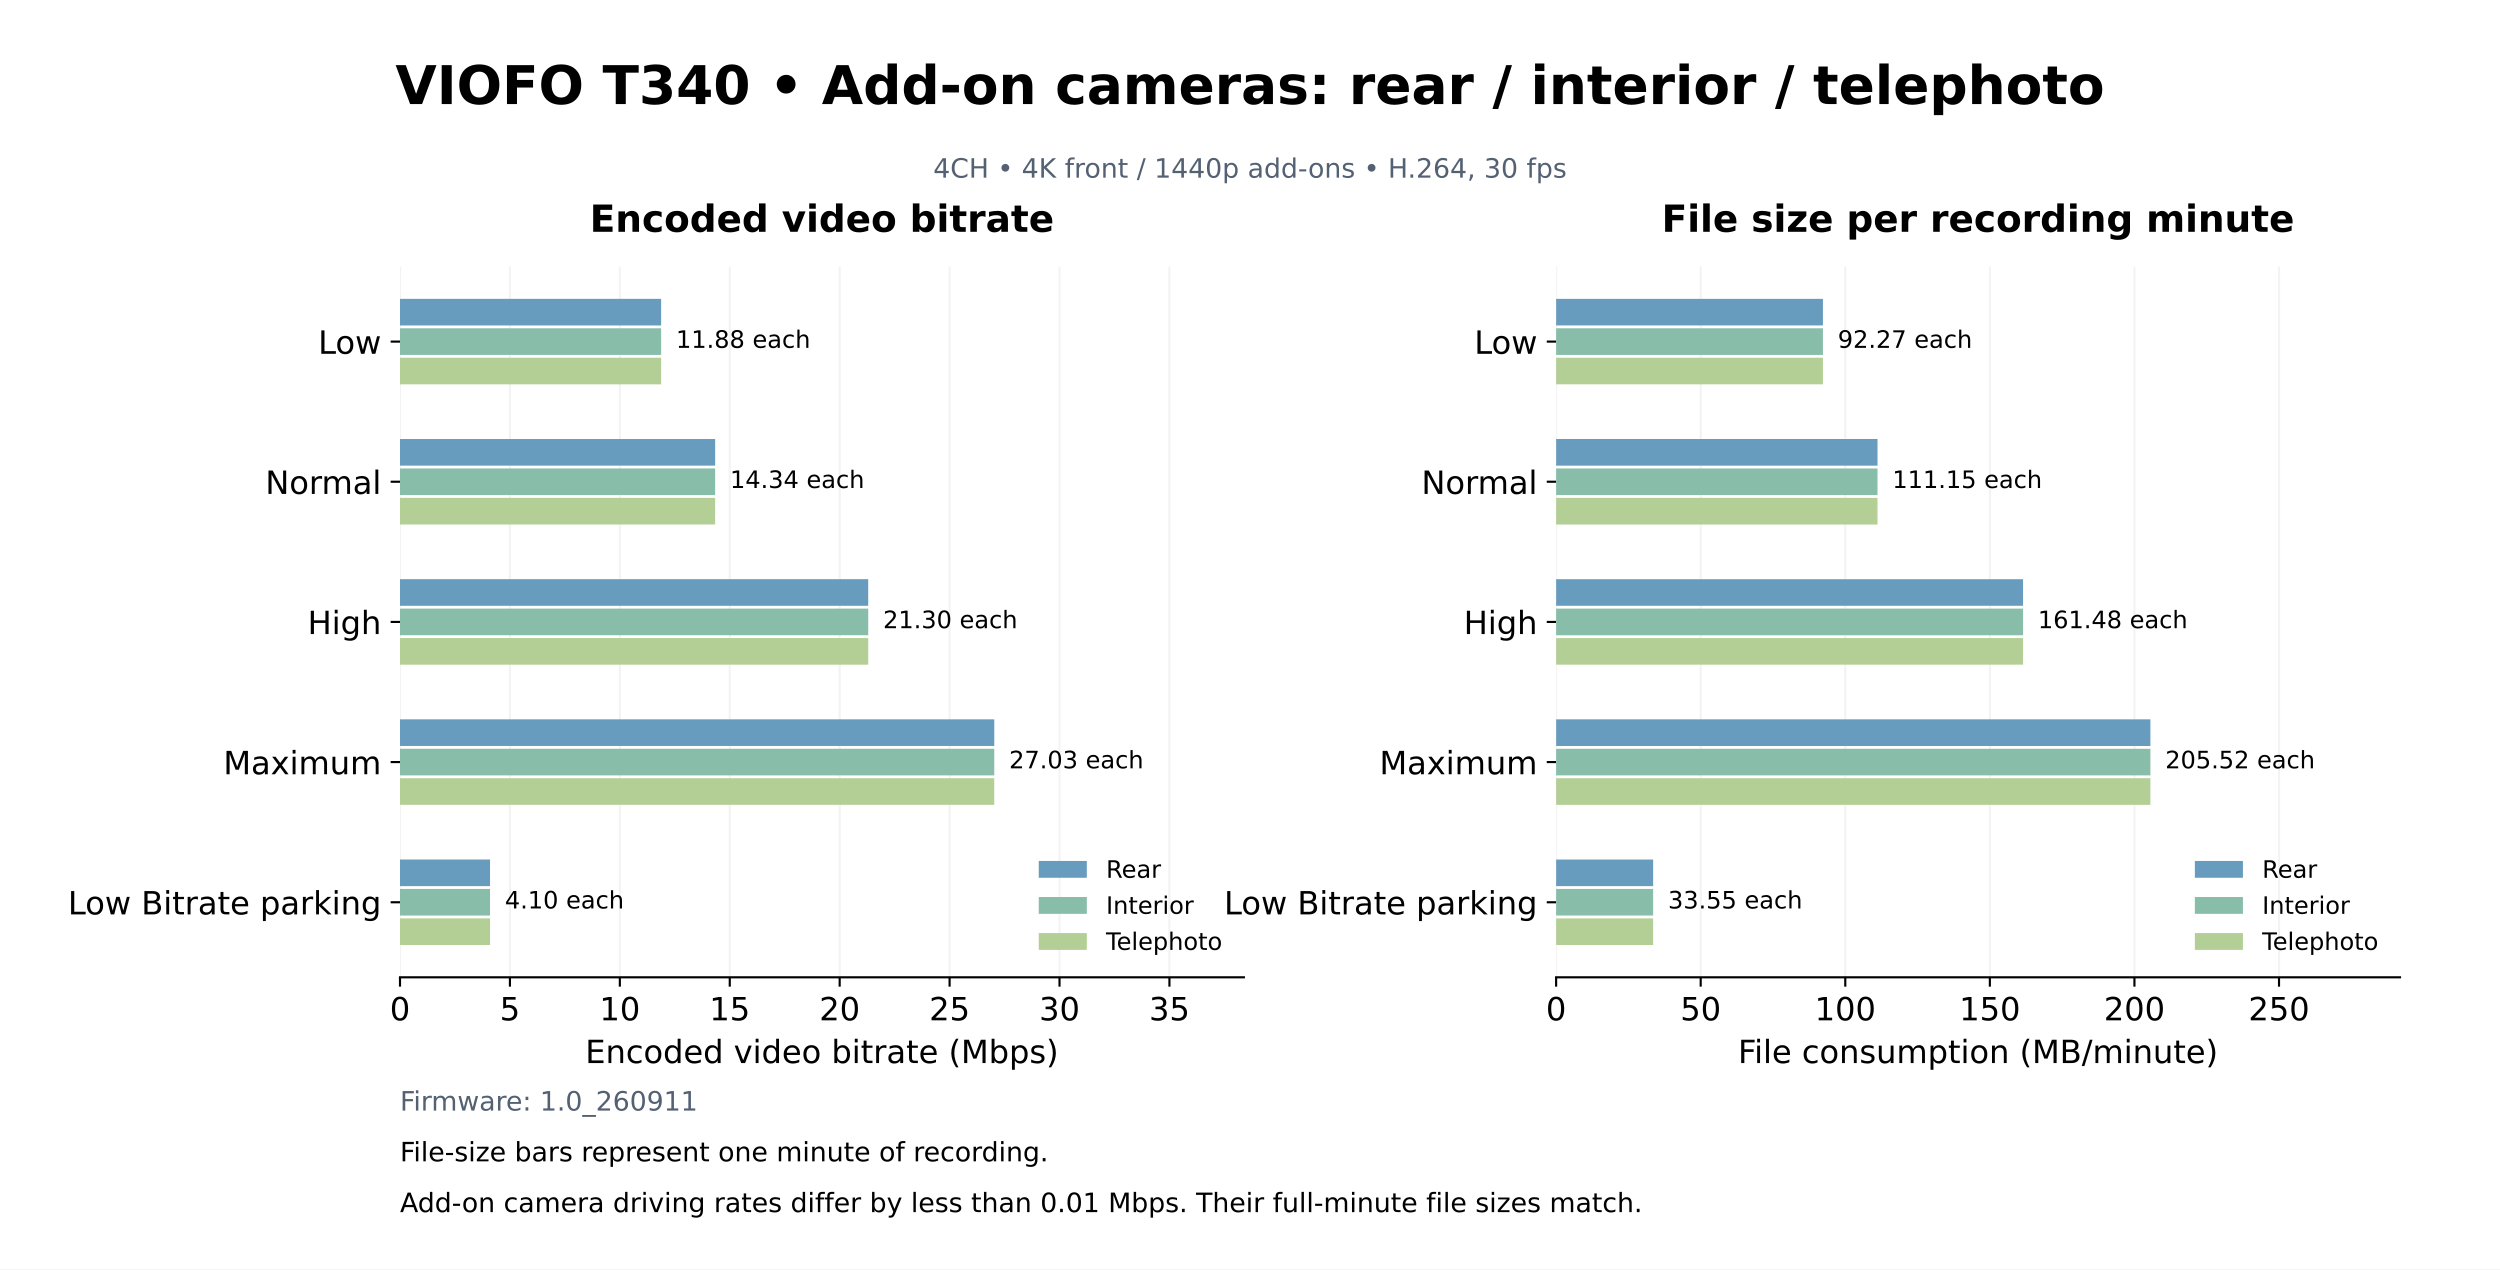
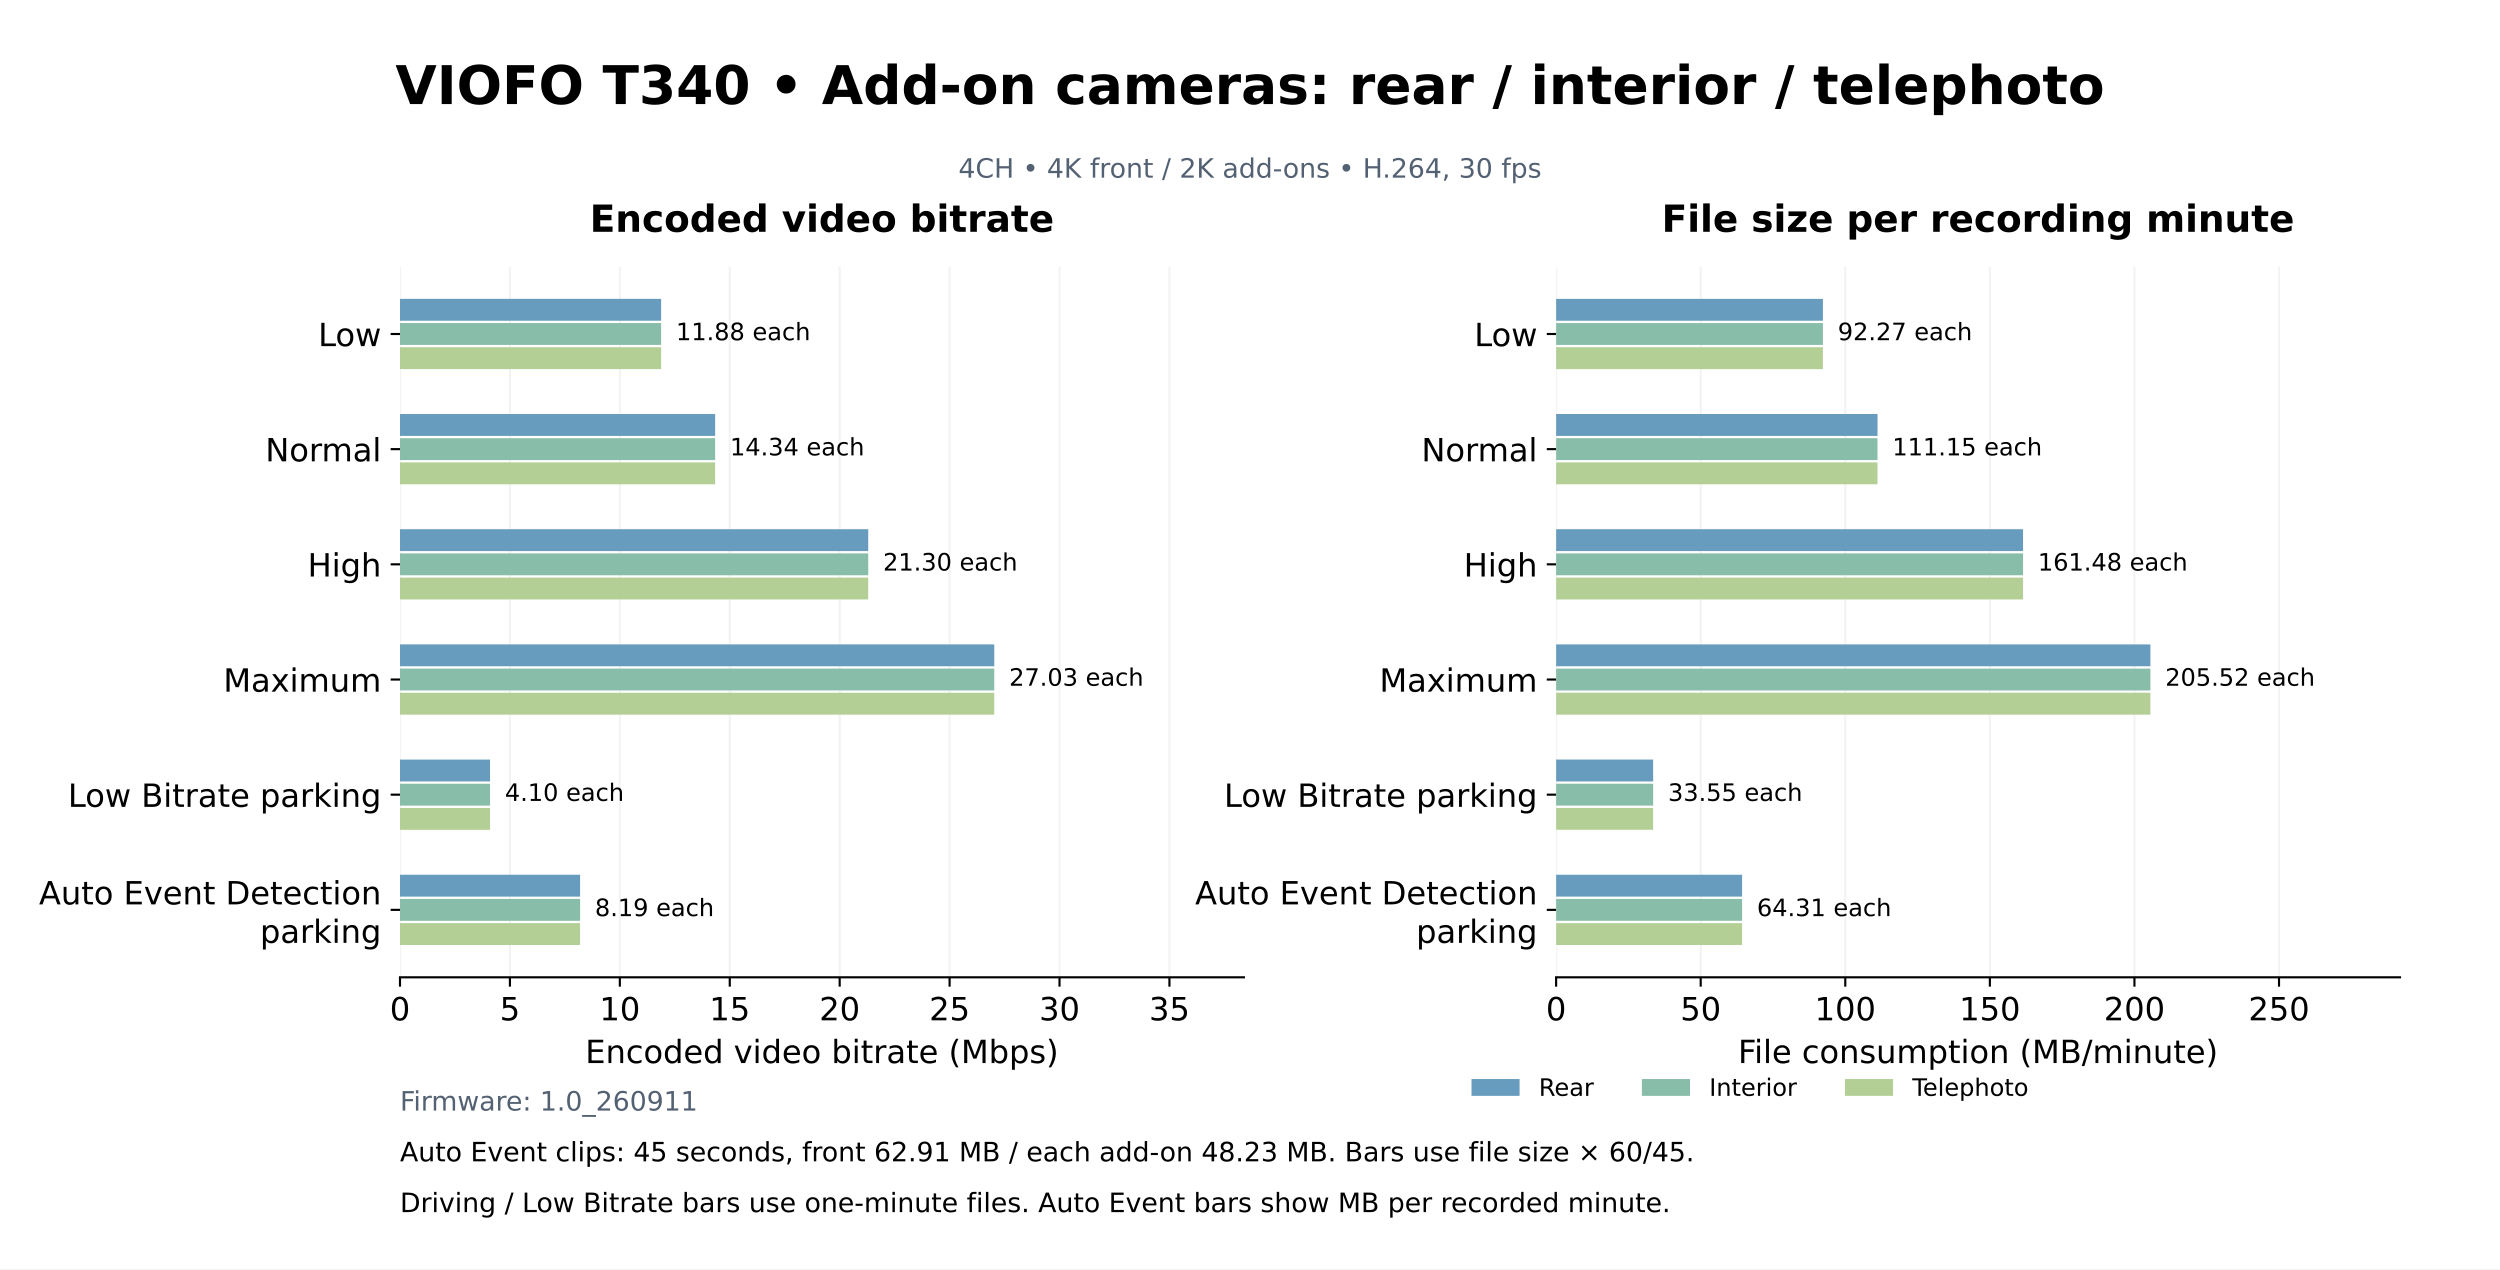
<svg xmlns="http://www.w3.org/2000/svg" xmlns:xlink="http://www.w3.org/1999/xlink" width="936pt" height="475.2pt" viewBox="0 0 936 475.2" version="1.1">
  <defs>
    <style type="text/css">*{stroke-linejoin: round; stroke-linecap: butt}</style>
  </defs>
  <g id="figure_1">
    <g id="patch_1">
      <path d="M 0 475.2 L 936 475.2 L 936 0 L 0 0 z " style="fill: #ffffff" />
    </g>
    <g id="axes_1">
      <g id="patch_2">
        <path d="M 149.76 365.904 L 465.709 365.904 L 465.709 99.792 L 149.76 99.792 z " style="fill: #ffffff" />
      </g>
      <g id="matplotlib.axis_1">
        <g id="xtick_1">
          <g id="line2d_1">
-             <path d="M 149.76 365.904 L 149.76 99.792 " clip-path="url(#pd5f0d88cad)" style="fill: none; stroke: #b0b0b0; stroke-opacity: 0.16; stroke-width: 0.8; stroke-linecap: square" />
+             <path d="M 149.76 365.904 L 149.76 99.792 " clip-path="url(#pa5f07e7a01)" style="fill: none; stroke: #b0b0b0; stroke-opacity: 0.16; stroke-width: 0.8; stroke-linecap: square" />
          </g>
          <g id="line2d_2">
            <defs>
-               <path id="m460b608449" d="M 0 0 L 0 3.5 " style="stroke: #000000; stroke-width: 0.8" />
+               <path id="mb25461a8a7" d="M 0 0 L 0 3.5 " style="stroke: #000000; stroke-width: 0.8" />
            </defs>
            <g>
-               <use xlink:href="#m460b608449" x="149.76" y="365.904" style="stroke: #000000; stroke-width: 0.8" />
+               <use xlink:href="#mb25461a8a7" x="149.76" y="365.904" style="stroke: #000000; stroke-width: 0.8" />
            </g>
          </g>
          <g id="text_1">
            <text style="font-size: 12px; font-family: 'DejaVu Sans'; text-anchor: middle" x="149.76" y="382.021" transform="rotate(-0 149.76 382.0212)">0</text>
          </g>
        </g>
        <g id="xtick_2">
          <g id="line2d_3">
-             <path d="M 190.914 365.904 L 190.914 99.792 " clip-path="url(#pd5f0d88cad)" style="fill: none; stroke: #b0b0b0; stroke-opacity: 0.16; stroke-width: 0.8; stroke-linecap: square" />
+             <path d="M 190.914 365.904 L 190.914 99.792 " clip-path="url(#pa5f07e7a01)" style="fill: none; stroke: #b0b0b0; stroke-opacity: 0.16; stroke-width: 0.8; stroke-linecap: square" />
          </g>
          <g id="line2d_4">
            <g>
-               <use xlink:href="#m460b608449" x="190.914" y="365.904" style="stroke: #000000; stroke-width: 0.8" />
+               <use xlink:href="#mb25461a8a7" x="190.914" y="365.904" style="stroke: #000000; stroke-width: 0.8" />
            </g>
          </g>
          <g id="text_2">
            <text style="font-size: 12px; font-family: 'DejaVu Sans'; text-anchor: middle" x="190.914" y="382.021" transform="rotate(-0 190.9135 382.0212)">5</text>
          </g>
        </g>
        <g id="xtick_3">
          <g id="line2d_5">
-             <path d="M 232.067 365.904 L 232.067 99.792 " clip-path="url(#pd5f0d88cad)" style="fill: none; stroke: #b0b0b0; stroke-opacity: 0.16; stroke-width: 0.8; stroke-linecap: square" />
+             <path d="M 232.067 365.904 L 232.067 99.792 " clip-path="url(#pa5f07e7a01)" style="fill: none; stroke: #b0b0b0; stroke-opacity: 0.16; stroke-width: 0.8; stroke-linecap: square" />
          </g>
          <g id="line2d_6">
            <g>
-               <use xlink:href="#m460b608449" x="232.067" y="365.904" style="stroke: #000000; stroke-width: 0.8" />
+               <use xlink:href="#mb25461a8a7" x="232.067" y="365.904" style="stroke: #000000; stroke-width: 0.8" />
            </g>
          </g>
          <g id="text_3">
            <text style="font-size: 12px; font-family: 'DejaVu Sans'; text-anchor: middle" x="232.067" y="382.021" transform="rotate(-0 232.0671 382.0212)">10</text>
          </g>
        </g>
        <g id="xtick_4">
          <g id="line2d_7">
-             <path d="M 273.221 365.904 L 273.221 99.792 " clip-path="url(#pd5f0d88cad)" style="fill: none; stroke: #b0b0b0; stroke-opacity: 0.16; stroke-width: 0.8; stroke-linecap: square" />
+             <path d="M 273.221 365.904 L 273.221 99.792 " clip-path="url(#pa5f07e7a01)" style="fill: none; stroke: #b0b0b0; stroke-opacity: 0.16; stroke-width: 0.8; stroke-linecap: square" />
          </g>
          <g id="line2d_8">
            <g>
-               <use xlink:href="#m460b608449" x="273.221" y="365.904" style="stroke: #000000; stroke-width: 0.8" />
+               <use xlink:href="#mb25461a8a7" x="273.221" y="365.904" style="stroke: #000000; stroke-width: 0.8" />
            </g>
          </g>
          <g id="text_4">
            <text style="font-size: 12px; font-family: 'DejaVu Sans'; text-anchor: middle" x="273.221" y="382.021" transform="rotate(-0 273.2206 382.0212)">15</text>
          </g>
        </g>
        <g id="xtick_5">
          <g id="line2d_9">
-             <path d="M 314.374 365.904 L 314.374 99.792 " clip-path="url(#pd5f0d88cad)" style="fill: none; stroke: #b0b0b0; stroke-opacity: 0.16; stroke-width: 0.8; stroke-linecap: square" />
+             <path d="M 314.374 365.904 L 314.374 99.792 " clip-path="url(#pa5f07e7a01)" style="fill: none; stroke: #b0b0b0; stroke-opacity: 0.16; stroke-width: 0.8; stroke-linecap: square" />
          </g>
          <g id="line2d_10">
            <g>
-               <use xlink:href="#m460b608449" x="314.374" y="365.904" style="stroke: #000000; stroke-width: 0.8" />
+               <use xlink:href="#mb25461a8a7" x="314.374" y="365.904" style="stroke: #000000; stroke-width: 0.8" />
            </g>
          </g>
          <g id="text_5">
            <text style="font-size: 12px; font-family: 'DejaVu Sans'; text-anchor: middle" x="314.374" y="382.021" transform="rotate(-0 314.3742 382.0212)">20</text>
          </g>
        </g>
        <g id="xtick_6">
          <g id="line2d_11">
-             <path d="M 355.528 365.904 L 355.528 99.792 " clip-path="url(#pd5f0d88cad)" style="fill: none; stroke: #b0b0b0; stroke-opacity: 0.16; stroke-width: 0.8; stroke-linecap: square" />
+             <path d="M 355.528 365.904 L 355.528 99.792 " clip-path="url(#pa5f07e7a01)" style="fill: none; stroke: #b0b0b0; stroke-opacity: 0.16; stroke-width: 0.8; stroke-linecap: square" />
          </g>
          <g id="line2d_12">
            <g>
-               <use xlink:href="#m460b608449" x="355.528" y="365.904" style="stroke: #000000; stroke-width: 0.8" />
+               <use xlink:href="#mb25461a8a7" x="355.528" y="365.904" style="stroke: #000000; stroke-width: 0.8" />
            </g>
          </g>
          <g id="text_6">
            <text style="font-size: 12px; font-family: 'DejaVu Sans'; text-anchor: middle" x="355.528" y="382.021" transform="rotate(-0 355.5277 382.0212)">25</text>
          </g>
        </g>
        <g id="xtick_7">
          <g id="line2d_13">
-             <path d="M 396.681 365.904 L 396.681 99.792 " clip-path="url(#pd5f0d88cad)" style="fill: none; stroke: #b0b0b0; stroke-opacity: 0.16; stroke-width: 0.8; stroke-linecap: square" />
+             <path d="M 396.681 365.904 L 396.681 99.792 " clip-path="url(#pa5f07e7a01)" style="fill: none; stroke: #b0b0b0; stroke-opacity: 0.16; stroke-width: 0.8; stroke-linecap: square" />
          </g>
          <g id="line2d_14">
            <g>
-               <use xlink:href="#m460b608449" x="396.681" y="365.904" style="stroke: #000000; stroke-width: 0.8" />
+               <use xlink:href="#mb25461a8a7" x="396.681" y="365.904" style="stroke: #000000; stroke-width: 0.8" />
            </g>
          </g>
          <g id="text_7">
            <text style="font-size: 12px; font-family: 'DejaVu Sans'; text-anchor: middle" x="396.681" y="382.021" transform="rotate(-0 396.6813 382.0212)">30</text>
          </g>
        </g>
        <g id="xtick_8">
          <g id="line2d_15">
-             <path d="M 437.835 365.904 L 437.835 99.792 " clip-path="url(#pd5f0d88cad)" style="fill: none; stroke: #b0b0b0; stroke-opacity: 0.16; stroke-width: 0.8; stroke-linecap: square" />
+             <path d="M 437.835 365.904 L 437.835 99.792 " clip-path="url(#pa5f07e7a01)" style="fill: none; stroke: #b0b0b0; stroke-opacity: 0.16; stroke-width: 0.8; stroke-linecap: square" />
          </g>
          <g id="line2d_16">
            <g>
-               <use xlink:href="#m460b608449" x="437.835" y="365.904" style="stroke: #000000; stroke-width: 0.8" />
+               <use xlink:href="#mb25461a8a7" x="437.835" y="365.904" style="stroke: #000000; stroke-width: 0.8" />
            </g>
          </g>
          <g id="text_8">
            <text style="font-size: 12px; font-family: 'DejaVu Sans'; text-anchor: middle" x="437.835" y="382.021" transform="rotate(-0 437.8348 382.0212)">35</text>
          </g>
        </g>
        <g id="text_9">
          <text style="font-size: 12px; font-family: 'DejaVu Sans'; text-anchor: middle" x="307.735" y="398.022" transform="rotate(-0 307.7347 398.0221)">Encoded video bitrate (Mbps)</text>
        </g>
      </g>
      <g id="matplotlib.axis_2">
        <g id="ytick_1">
          <g id="line2d_17">
            <defs>
-               <path id="m130bd426a0" d="M 0 0 L -3.5 0 " style="stroke: #000000; stroke-width: 0.8" />
+               <path id="me8720e1e07" d="M 0 0 L -3.5 0 " style="stroke: #000000; stroke-width: 0.8" />
            </defs>
            <g>
-               <use xlink:href="#m130bd426a0" x="149.76" y="127.894" style="stroke: #000000; stroke-width: 0.8" />
+               <use xlink:href="#me8720e1e07" x="149.76" y="125.041" style="stroke: #000000; stroke-width: 0.8" />
            </g>
          </g>
          <g id="text_10">
-             <text style="font-size: 12px; font-family: 'DejaVu Sans'; text-anchor: end" x="142.76" y="132.452" transform="rotate(-0 142.76 132.4521)">Low</text>
+             <text style="font-size: 12px; font-family: 'DejaVu Sans'; text-anchor: end" x="142.76" y="129.599" transform="rotate(-0 142.76 129.5991)">Low</text>
          </g>
        </g>
        <g id="ytick_2">
          <g id="line2d_18">
            <g>
-               <use xlink:href="#m130bd426a0" x="149.76" y="180.371" style="stroke: #000000; stroke-width: 0.8" />
+               <use xlink:href="#me8720e1e07" x="149.76" y="168.164" style="stroke: #000000; stroke-width: 0.8" />
            </g>
          </g>
          <g id="text_11">
-             <text style="font-size: 12px; font-family: 'DejaVu Sans'; text-anchor: end" x="142.76" y="184.93" transform="rotate(-0 142.76 184.9298)">Normal</text>
+             <text style="font-size: 12px; font-family: 'DejaVu Sans'; text-anchor: end" x="142.76" y="172.723" transform="rotate(-0 142.76 172.7226)">Normal</text>
          </g>
        </g>
        <g id="ytick_3">
          <g id="line2d_19">
            <g>
-               <use xlink:href="#m130bd426a0" x="149.76" y="232.848" style="stroke: #000000; stroke-width: 0.8" />
+               <use xlink:href="#me8720e1e07" x="149.76" y="211.287" style="stroke: #000000; stroke-width: 0.8" />
            </g>
          </g>
          <g id="text_12">
-             <text style="font-size: 12px; font-family: 'DejaVu Sans'; text-anchor: end" x="142.76" y="237.407" transform="rotate(-0 142.76 237.4071)">High</text>
+             <text style="font-size: 12px; font-family: 'DejaVu Sans'; text-anchor: end" x="142.76" y="215.846" transform="rotate(-0 142.76 215.8456)">High</text>
          </g>
        </g>
        <g id="ytick_4">
          <g id="line2d_20">
            <g>
-               <use xlink:href="#m130bd426a0" x="149.76" y="285.325" style="stroke: #000000; stroke-width: 0.8" />
+               <use xlink:href="#me8720e1e07" x="149.76" y="254.409" style="stroke: #000000; stroke-width: 0.8" />
            </g>
          </g>
          <g id="text_13">
-             <text style="font-size: 12px; font-family: 'DejaVu Sans'; text-anchor: end" x="142.76" y="289.884" transform="rotate(-0 142.76 289.8843)">Maximum</text>
+             <text style="font-size: 12px; font-family: 'DejaVu Sans'; text-anchor: end" x="142.76" y="258.969" transform="rotate(-0 142.76 258.9686)">Maximum</text>
          </g>
        </g>
        <g id="ytick_5">
          <g id="line2d_21">
            <g>
-               <use xlink:href="#m130bd426a0" x="149.76" y="337.802" style="stroke: #000000; stroke-width: 0.8" />
+               <use xlink:href="#me8720e1e07" x="149.76" y="297.532" style="stroke: #000000; stroke-width: 0.8" />
            </g>
          </g>
          <g id="text_14">
-             <text style="font-size: 12px; font-family: 'DejaVu Sans'; text-anchor: end" x="142.76" y="342.362" transform="rotate(-0 142.76 342.3615)">Low Bitrate parking</text>
+             <text style="font-size: 12px; font-family: 'DejaVu Sans'; text-anchor: end" x="142.76" y="302.092" transform="rotate(-0 142.76 302.0916)">Low Bitrate parking</text>
+           </g>
+         </g>
+         <g id="ytick_6">
+           <g id="line2d_22">
+             <g>
+               <use xlink:href="#me8720e1e07" x="149.76" y="340.655" style="stroke: #000000; stroke-width: 0.8" />
+             </g>
+           </g>
+           <g id="text_15">
+             <text style="font-size: 12px; font-family: 'DejaVu Sans'" transform="translate(14.59812 338.6135)">Auto Event Detection</text>
+             <text style="font-size: 12px; font-family: 'DejaVu Sans'" transform="translate(97.34937 353.0168)">parking</text>
          </g>
        </g>
      </g>
      <g id="patch_3">
-         <path d="M 149.76 111.888 L 247.526 111.888 L 247.526 121.859 L 149.76 121.859 z " clip-path="url(#pd5f0d88cad)" style="fill: #689cbe" />
+         <path d="M 149.76 111.888 L 247.526 111.888 L 247.526 120.081 L 149.76 120.081 z " clip-path="url(#pa5f07e7a01)" style="fill: #689cbe" />
      </g>
      <g id="patch_4">
-         <path d="M 149.76 164.365 L 267.751 164.365 L 267.751 174.336 L 149.76 174.336 z " clip-path="url(#pd5f0d88cad)" style="fill: #689cbe" />
+         <path d="M 149.76 155.011 L 267.751 155.011 L 267.751 163.204 L 149.76 163.204 z " clip-path="url(#pa5f07e7a01)" style="fill: #689cbe" />
      </g>
      <g id="patch_5">
-         <path d="M 149.76 216.842 L 325.061 216.842 L 325.061 226.813 L 149.76 226.813 z " clip-path="url(#pd5f0d88cad)" style="fill: #689cbe" />
+         <path d="M 149.76 198.134 L 325.061 198.134 L 325.061 206.327 L 149.76 206.327 z " clip-path="url(#pa5f07e7a01)" style="fill: #689cbe" />
      </g>
      <g id="patch_6">
-         <path d="M 149.76 269.32 L 372.26 269.32 L 372.26 279.29 L 149.76 279.29 z " clip-path="url(#pd5f0d88cad)" style="fill: #689cbe" />
+         <path d="M 149.76 241.257 L 372.26 241.257 L 372.26 249.45 L 149.76 249.45 z " clip-path="url(#pa5f07e7a01)" style="fill: #689cbe" />
      </g>
      <g id="patch_7">
-         <path d="M 149.76 321.797 L 183.469 321.797 L 183.469 331.768 L 149.76 331.768 z " clip-path="url(#pd5f0d88cad)" style="fill: #689cbe" />
+         <path d="M 149.76 284.38 L 183.469 284.38 L 183.469 292.573 L 149.76 292.573 z " clip-path="url(#pa5f07e7a01)" style="fill: #689cbe" />
      </g>
      <g id="patch_8">
-         <path d="M 149.76 122.908 L 247.525 122.908 L 247.525 132.879 L 149.76 132.879 z " clip-path="url(#pd5f0d88cad)" style="fill: #88bda9" />
+         <path d="M 149.76 327.503 L 217.184 327.503 L 217.184 335.696 L 149.76 335.696 z " clip-path="url(#pa5f07e7a01)" style="fill: #689cbe" />
      </g>
      <g id="patch_9">
-         <path d="M 149.76 175.385 L 267.75 175.385 L 267.75 185.356 L 149.76 185.356 z " clip-path="url(#pd5f0d88cad)" style="fill: #88bda9" />
+         <path d="M 149.76 120.944 L 247.525 120.944 L 247.525 129.137 L 149.76 129.137 z " clip-path="url(#pa5f07e7a01)" style="fill: #88bda9" />
      </g>
      <g id="patch_10">
-         <path d="M 149.76 227.863 L 325.062 227.863 L 325.062 237.833 L 149.76 237.833 z " clip-path="url(#pd5f0d88cad)" style="fill: #88bda9" />
+         <path d="M 149.76 164.067 L 267.75 164.067 L 267.75 172.26 L 149.76 172.26 z " clip-path="url(#pa5f07e7a01)" style="fill: #88bda9" />
      </g>
      <g id="patch_11">
-         <path d="M 149.76 280.34 L 372.253 280.34 L 372.253 290.311 L 149.76 290.311 z " clip-path="url(#pd5f0d88cad)" style="fill: #88bda9" />
+         <path d="M 149.76 207.19 L 325.062 207.19 L 325.062 215.383 L 149.76 215.383 z " clip-path="url(#pa5f07e7a01)" style="fill: #88bda9" />
      </g>
      <g id="patch_12">
-         <path d="M 149.76 332.817 L 183.468 332.817 L 183.468 342.788 L 149.76 342.788 z " clip-path="url(#pd5f0d88cad)" style="fill: #88bda9" />
+         <path d="M 149.76 250.313 L 372.253 250.313 L 372.253 258.506 L 149.76 258.506 z " clip-path="url(#pa5f07e7a01)" style="fill: #88bda9" />
      </g>
      <g id="patch_13">
-         <path d="M 149.76 133.928 L 247.53 133.928 L 247.53 143.899 L 149.76 143.899 z " clip-path="url(#pd5f0d88cad)" style="fill: #b3cf95" />
+         <path d="M 149.76 293.436 L 183.468 293.436 L 183.468 301.629 L 149.76 301.629 z " clip-path="url(#pa5f07e7a01)" style="fill: #88bda9" />
      </g>
      <g id="patch_14">
-         <path d="M 149.76 186.406 L 267.749 186.406 L 267.749 196.376 L 149.76 196.376 z " clip-path="url(#pd5f0d88cad)" style="fill: #b3cf95" />
+         <path d="M 149.76 336.559 L 217.186 336.559 L 217.186 344.752 L 149.76 344.752 z " clip-path="url(#pa5f07e7a01)" style="fill: #88bda9" />
      </g>
      <g id="patch_15">
-         <path d="M 149.76 238.883 L 325.061 238.883 L 325.061 248.854 L 149.76 248.854 z " clip-path="url(#pd5f0d88cad)" style="fill: #b3cf95" />
+         <path d="M 149.76 130 L 247.53 130 L 247.53 138.193 L 149.76 138.193 z " clip-path="url(#pa5f07e7a01)" style="fill: #b3cf95" />
      </g>
      <g id="patch_16">
-         <path d="M 149.76 291.36 L 372.248 291.36 L 372.248 301.331 L 149.76 301.331 z " clip-path="url(#pd5f0d88cad)" style="fill: #b3cf95" />
+         <path d="M 149.76 173.123 L 267.749 173.123 L 267.749 181.316 L 149.76 181.316 z " clip-path="url(#pa5f07e7a01)" style="fill: #b3cf95" />
      </g>
      <g id="patch_17">
-         <path d="M 149.76 343.837 L 183.47 343.837 L 183.47 353.808 L 149.76 353.808 z " clip-path="url(#pd5f0d88cad)" style="fill: #b3cf95" />
+         <path d="M 149.76 216.246 L 325.061 216.246 L 325.061 224.439 L 149.76 224.439 z " clip-path="url(#pa5f07e7a01)" style="fill: #b3cf95" />
      </g>
      <g id="patch_18">
+         <path d="M 149.76 259.369 L 372.248 259.369 L 372.248 267.562 L 149.76 267.562 z " clip-path="url(#pa5f07e7a01)" style="fill: #b3cf95" />
+       </g>
+       <g id="patch_19">
+         <path d="M 149.76 302.492 L 183.47 302.492 L 183.47 310.685 L 149.76 310.685 z " clip-path="url(#pa5f07e7a01)" style="fill: #b3cf95" />
+       </g>
+       <g id="patch_20">
+         <path d="M 149.76 345.615 L 217.18 345.615 L 217.18 353.808 L 149.76 353.808 z " clip-path="url(#pa5f07e7a01)" style="fill: #b3cf95" />
+       </g>
+       <g id="patch_21">
        <path d="M 149.76 365.904 L 465.709 365.904 " style="fill: none; stroke: #000000; stroke-width: 0.8; stroke-linejoin: miter; stroke-linecap: square" />
      </g>
-       <g id="text_15">
-         <text style="font-size: 9px; font-family: 'DejaVu Sans'; text-anchor: start" x="253.093" y="130.232" transform="rotate(-0 253.0927 130.2318)">11.88 each</text>
-       </g>
      <g id="text_16">
-         <text style="font-size: 9px; font-family: 'DejaVu Sans'; text-anchor: start" x="273.313" y="182.709" transform="rotate(-0 273.3134 182.709)">14.34 each</text>
+         <text style="font-size: 9px; font-family: 'DejaVu Sans'; text-anchor: start" x="253.093" y="127.379" transform="rotate(-0 253.0927 127.3788)">11.88 each</text>
      </g>
      <g id="text_17">
-         <text style="font-size: 9px; font-family: 'DejaVu Sans'; text-anchor: start" x="330.624" y="235.186" transform="rotate(-0 330.6242 235.1862)">21.30 each</text>
+         <text style="font-size: 9px; font-family: 'DejaVu Sans'; text-anchor: start" x="273.313" y="170.502" transform="rotate(-0 273.3134 170.5017)">14.34 each</text>
      </g>
      <g id="text_18">
-         <text style="font-size: 9px; font-family: 'DejaVu Sans'; text-anchor: start" x="377.822" y="287.663" transform="rotate(-0 377.822 287.6635)">27.03 each</text>
+         <text style="font-size: 9px; font-family: 'DejaVu Sans'; text-anchor: start" x="330.624" y="213.625" transform="rotate(-0 330.6242 213.6247)">21.30 each</text>
      </g>
      <g id="text_19">
-         <text style="font-size: 9px; font-family: 'DejaVu Sans'; text-anchor: start" x="189.032" y="340.141" transform="rotate(-0 189.0324 340.1407)">4.10 each</text>
+         <text style="font-size: 9px; font-family: 'DejaVu Sans'; text-anchor: start" x="377.822" y="256.748" transform="rotate(-0 377.822 256.7477)">27.03 each</text>
      </g>
      <g id="text_20">
+         <text style="font-size: 9px; font-family: 'DejaVu Sans'; text-anchor: start" x="189.032" y="299.871" transform="rotate(-0 189.0324 299.8707)">4.10 each</text>
+       </g>
+       <g id="text_21">
+         <text style="font-size: 9px; font-family: 'DejaVu Sans'; text-anchor: start" x="222.748" y="342.994" transform="rotate(-0 222.7481 342.9937)">8.19 each</text>
+       </g>
+       <g id="text_22">
        <text style="font-weight: 700; font-size: 14px; font-family: 'DejaVu Sans'; text-anchor: middle" x="307.735" y="86.792" transform="rotate(-0 307.7347 86.792)">Encoded video bitrate</text>
-       </g>
-       <g id="legend_1">
-         <g id="patch_19">
-           <path d="M 388.906 328.64 L 406.906 328.64 L 406.906 322.34 L 388.906 322.34 z " style="fill: #689cbe" />
-         </g>
-         <g id="text_21">
-           <text style="font-size: 9px; font-family: 'DejaVu Sans'; text-anchor: start" x="414.106" y="328.64" transform="rotate(-0 414.1056 328.6405)">Rear</text>
-         </g>
-         <g id="patch_20">
-           <path d="M 388.906 342.141 L 406.906 342.141 L 406.906 335.841 L 388.906 335.841 z " style="fill: #88bda9" />
-         </g>
-         <g id="text_22">
-           <text style="font-size: 9px; font-family: 'DejaVu Sans'; text-anchor: start" x="414.106" y="342.141" transform="rotate(-0 414.1056 342.1412)">Interior</text>
-         </g>
-         <g id="patch_21">
-           <path d="M 388.906 355.642 L 406.906 355.642 L 406.906 349.342 L 388.906 349.342 z " style="fill: #b3cf95" />
-         </g>
-         <g id="text_23">
-           <text style="font-size: 9px; font-family: 'DejaVu Sans'; text-anchor: start" x="414.106" y="355.642" transform="rotate(-0 414.1056 355.6419)">Telephoto</text>
-         </g>
      </g>
    </g>
    <g id="axes_2">
      <g id="patch_22">
        <path d="M 582.611 365.904 L 898.56 365.904 L 898.56 99.792 L 582.611 99.792 z " style="fill: #ffffff" />
      </g>
      <g id="matplotlib.axis_3">
        <g id="xtick_9">
-           <g id="line2d_22">
-             <path d="M 582.611 365.904 L 582.611 99.792 " clip-path="url(#pb708b1e793)" style="fill: none; stroke: #b0b0b0; stroke-opacity: 0.16; stroke-width: 0.8; stroke-linecap: square" />
-           </g>
          <g id="line2d_23">
-             <g>
-               <use xlink:href="#m460b608449" x="582.611" y="365.904" style="stroke: #000000; stroke-width: 0.8" />
+             <path d="M 582.611 365.904 L 582.611 99.792 " clip-path="url(#pa00855b18d)" style="fill: none; stroke: #b0b0b0; stroke-opacity: 0.16; stroke-width: 0.8; stroke-linecap: square" />
+           </g>
+           <g id="line2d_24">
+             <g>
+               <use xlink:href="#mb25461a8a7" x="582.611" y="365.904" style="stroke: #000000; stroke-width: 0.8" />
+             </g>
+           </g>
+           <g id="text_23">
+             <text style="font-size: 12px; font-family: 'DejaVu Sans'; text-anchor: middle" x="582.611" y="382.021" transform="rotate(-0 582.6106 382.0212)">0</text>
+           </g>
+         </g>
+         <g id="xtick_10">
+           <g id="line2d_25">
+             <path d="M 636.741 365.904 L 636.741 99.792 " clip-path="url(#pa00855b18d)" style="fill: none; stroke: #b0b0b0; stroke-opacity: 0.16; stroke-width: 0.8; stroke-linecap: square" />
+           </g>
+           <g id="line2d_26">
+             <g>
+               <use xlink:href="#mb25461a8a7" x="636.741" y="365.904" style="stroke: #000000; stroke-width: 0.8" />
            </g>
          </g>
          <g id="text_24">
-             <text style="font-size: 12px; font-family: 'DejaVu Sans'; text-anchor: middle" x="582.611" y="382.021" transform="rotate(-0 582.6106 382.0212)">0</text>
-           </g>
-         </g>
-         <g id="xtick_10">
-           <g id="line2d_24">
-             <path d="M 636.741 365.904 L 636.741 99.792 " clip-path="url(#pb708b1e793)" style="fill: none; stroke: #b0b0b0; stroke-opacity: 0.16; stroke-width: 0.8; stroke-linecap: square" />
-           </g>
-           <g id="line2d_25">
-             <g>
-               <use xlink:href="#m460b608449" x="636.741" y="365.904" style="stroke: #000000; stroke-width: 0.8" />
+             <text style="font-size: 12px; font-family: 'DejaVu Sans'; text-anchor: middle" x="636.741" y="382.021" transform="rotate(-0 636.7413 382.0212)">50</text>
+           </g>
+         </g>
+         <g id="xtick_11">
+           <g id="line2d_27">
+             <path d="M 690.872 365.904 L 690.872 99.792 " clip-path="url(#pa00855b18d)" style="fill: none; stroke: #b0b0b0; stroke-opacity: 0.16; stroke-width: 0.8; stroke-linecap: square" />
+           </g>
+           <g id="line2d_28">
+             <g>
+               <use xlink:href="#mb25461a8a7" x="690.872" y="365.904" style="stroke: #000000; stroke-width: 0.8" />
            </g>
          </g>
          <g id="text_25">
-             <text style="font-size: 12px; font-family: 'DejaVu Sans'; text-anchor: middle" x="636.741" y="382.021" transform="rotate(-0 636.7413 382.0212)">50</text>
-           </g>
-         </g>
-         <g id="xtick_11">
-           <g id="line2d_26">
-             <path d="M 690.872 365.904 L 690.872 99.792 " clip-path="url(#pb708b1e793)" style="fill: none; stroke: #b0b0b0; stroke-opacity: 0.16; stroke-width: 0.8; stroke-linecap: square" />
-           </g>
-           <g id="line2d_27">
-             <g>
-               <use xlink:href="#m460b608449" x="690.872" y="365.904" style="stroke: #000000; stroke-width: 0.8" />
+             <text style="font-size: 12px; font-family: 'DejaVu Sans'; text-anchor: middle" x="690.872" y="382.021" transform="rotate(-0 690.8719 382.0212)">100</text>
+           </g>
+         </g>
+         <g id="xtick_12">
+           <g id="line2d_29">
+             <path d="M 745.003 365.904 L 745.003 99.792 " clip-path="url(#pa00855b18d)" style="fill: none; stroke: #b0b0b0; stroke-opacity: 0.16; stroke-width: 0.8; stroke-linecap: square" />
+           </g>
+           <g id="line2d_30">
+             <g>
+               <use xlink:href="#mb25461a8a7" x="745.003" y="365.904" style="stroke: #000000; stroke-width: 0.8" />
            </g>
          </g>
          <g id="text_26">
-             <text style="font-size: 12px; font-family: 'DejaVu Sans'; text-anchor: middle" x="690.872" y="382.021" transform="rotate(-0 690.8719 382.0212)">100</text>
-           </g>
-         </g>
-         <g id="xtick_12">
-           <g id="line2d_28">
-             <path d="M 745.003 365.904 L 745.003 99.792 " clip-path="url(#pb708b1e793)" style="fill: none; stroke: #b0b0b0; stroke-opacity: 0.16; stroke-width: 0.8; stroke-linecap: square" />
-           </g>
-           <g id="line2d_29">
-             <g>
-               <use xlink:href="#m460b608449" x="745.003" y="365.904" style="stroke: #000000; stroke-width: 0.8" />
+             <text style="font-size: 12px; font-family: 'DejaVu Sans'; text-anchor: middle" x="745.003" y="382.021" transform="rotate(-0 745.0026 382.0212)">150</text>
+           </g>
+         </g>
+         <g id="xtick_13">
+           <g id="line2d_31">
+             <path d="M 799.133 365.904 L 799.133 99.792 " clip-path="url(#pa00855b18d)" style="fill: none; stroke: #b0b0b0; stroke-opacity: 0.16; stroke-width: 0.8; stroke-linecap: square" />
+           </g>
+           <g id="line2d_32">
+             <g>
+               <use xlink:href="#mb25461a8a7" x="799.133" y="365.904" style="stroke: #000000; stroke-width: 0.8" />
            </g>
          </g>
          <g id="text_27">
-             <text style="font-size: 12px; font-family: 'DejaVu Sans'; text-anchor: middle" x="745.003" y="382.021" transform="rotate(-0 745.0026 382.0212)">150</text>
-           </g>
-         </g>
-         <g id="xtick_13">
-           <g id="line2d_30">
-             <path d="M 799.133 365.904 L 799.133 99.792 " clip-path="url(#pb708b1e793)" style="fill: none; stroke: #b0b0b0; stroke-opacity: 0.16; stroke-width: 0.8; stroke-linecap: square" />
-           </g>
-           <g id="line2d_31">
-             <g>
-               <use xlink:href="#m460b608449" x="799.133" y="365.904" style="stroke: #000000; stroke-width: 0.8" />
+             <text style="font-size: 12px; font-family: 'DejaVu Sans'; text-anchor: middle" x="799.133" y="382.021" transform="rotate(-0 799.1332 382.0212)">200</text>
+           </g>
+         </g>
+         <g id="xtick_14">
+           <g id="line2d_33">
+             <path d="M 853.264 365.904 L 853.264 99.792 " clip-path="url(#pa00855b18d)" style="fill: none; stroke: #b0b0b0; stroke-opacity: 0.16; stroke-width: 0.8; stroke-linecap: square" />
+           </g>
+           <g id="line2d_34">
+             <g>
+               <use xlink:href="#mb25461a8a7" x="853.264" y="365.904" style="stroke: #000000; stroke-width: 0.8" />
            </g>
          </g>
          <g id="text_28">
-             <text style="font-size: 12px; font-family: 'DejaVu Sans'; text-anchor: middle" x="799.133" y="382.021" transform="rotate(-0 799.1332 382.0212)">200</text>
-           </g>
-         </g>
-         <g id="xtick_14">
-           <g id="line2d_32">
-             <path d="M 853.264 365.904 L 853.264 99.792 " clip-path="url(#pb708b1e793)" style="fill: none; stroke: #b0b0b0; stroke-opacity: 0.16; stroke-width: 0.8; stroke-linecap: square" />
-           </g>
-           <g id="line2d_33">
-             <g>
-               <use xlink:href="#m460b608449" x="853.264" y="365.904" style="stroke: #000000; stroke-width: 0.8" />
-             </g>
-           </g>
-           <g id="text_29">
            <text style="font-size: 12px; font-family: 'DejaVu Sans'; text-anchor: middle" x="853.264" y="382.021" transform="rotate(-0 853.2638 382.0212)">250</text>
          </g>
        </g>
-         <g id="text_30">
+         <g id="text_29">
          <text style="font-size: 12px; font-family: 'DejaVu Sans'; text-anchor: middle" x="740.585" y="398.022" transform="rotate(-0 740.5853 398.0221)">File consumption (MB/minute)</text>
        </g>
      </g>
      <g id="matplotlib.axis_4">
-         <g id="ytick_6">
-           <g id="line2d_34">
-             <g>
-               <use xlink:href="#m130bd426a0" x="582.611" y="127.894" style="stroke: #000000; stroke-width: 0.8" />
-             </g>
-           </g>
-           <g id="text_31">
-             <text style="font-size: 12px; font-family: 'DejaVu Sans'; text-anchor: end" x="575.611" y="132.452" transform="rotate(-0 575.6106 132.4521)">Low</text>
-           </g>
-         </g>
        <g id="ytick_7">
          <g id="line2d_35">
            <g>
-               <use xlink:href="#m130bd426a0" x="582.611" y="180.371" style="stroke: #000000; stroke-width: 0.8" />
-             </g>
-           </g>
-           <g id="text_32">
-             <text style="font-size: 12px; font-family: 'DejaVu Sans'; text-anchor: end" x="575.611" y="184.93" transform="rotate(-0 575.6106 184.9298)">Normal</text>
+               <use xlink:href="#me8720e1e07" x="582.611" y="125.041" style="stroke: #000000; stroke-width: 0.8" />
+             </g>
+           </g>
+           <g id="text_30">
+             <text style="font-size: 12px; font-family: 'DejaVu Sans'; text-anchor: end" x="575.611" y="129.599" transform="rotate(-0 575.6106 129.5991)">Low</text>
          </g>
        </g>
        <g id="ytick_8">
          <g id="line2d_36">
            <g>
-               <use xlink:href="#m130bd426a0" x="582.611" y="232.848" style="stroke: #000000; stroke-width: 0.8" />
-             </g>
-           </g>
-           <g id="text_33">
-             <text style="font-size: 12px; font-family: 'DejaVu Sans'; text-anchor: end" x="575.611" y="237.407" transform="rotate(-0 575.6106 237.4071)">High</text>
+               <use xlink:href="#me8720e1e07" x="582.611" y="168.164" style="stroke: #000000; stroke-width: 0.8" />
+             </g>
+           </g>
+           <g id="text_31">
+             <text style="font-size: 12px; font-family: 'DejaVu Sans'; text-anchor: end" x="575.611" y="172.723" transform="rotate(-0 575.6106 172.7226)">Normal</text>
          </g>
        </g>
        <g id="ytick_9">
          <g id="line2d_37">
            <g>
-               <use xlink:href="#m130bd426a0" x="582.611" y="285.325" style="stroke: #000000; stroke-width: 0.8" />
-             </g>
-           </g>
-           <g id="text_34">
-             <text style="font-size: 12px; font-family: 'DejaVu Sans'; text-anchor: end" x="575.611" y="289.884" transform="rotate(-0 575.6106 289.8843)">Maximum</text>
+               <use xlink:href="#me8720e1e07" x="582.611" y="211.287" style="stroke: #000000; stroke-width: 0.8" />
+             </g>
+           </g>
+           <g id="text_32">
+             <text style="font-size: 12px; font-family: 'DejaVu Sans'; text-anchor: end" x="575.611" y="215.846" transform="rotate(-0 575.6106 215.8456)">High</text>
          </g>
        </g>
        <g id="ytick_10">
          <g id="line2d_38">
            <g>
-               <use xlink:href="#m130bd426a0" x="582.611" y="337.802" style="stroke: #000000; stroke-width: 0.8" />
+               <use xlink:href="#me8720e1e07" x="582.611" y="254.409" style="stroke: #000000; stroke-width: 0.8" />
+             </g>
+           </g>
+           <g id="text_33">
+             <text style="font-size: 12px; font-family: 'DejaVu Sans'; text-anchor: end" x="575.611" y="258.969" transform="rotate(-0 575.6106 258.9686)">Maximum</text>
+           </g>
+         </g>
+         <g id="ytick_11">
+           <g id="line2d_39">
+             <g>
+               <use xlink:href="#me8720e1e07" x="582.611" y="297.532" style="stroke: #000000; stroke-width: 0.8" />
+             </g>
+           </g>
+           <g id="text_34">
+             <text style="font-size: 12px; font-family: 'DejaVu Sans'; text-anchor: end" x="575.611" y="302.092" transform="rotate(-0 575.6106 302.0916)">Low Bitrate parking</text>
+           </g>
+         </g>
+         <g id="ytick_12">
+           <g id="line2d_40">
+             <g>
+               <use xlink:href="#me8720e1e07" x="582.611" y="340.655" style="stroke: #000000; stroke-width: 0.8" />
            </g>
          </g>
          <g id="text_35">
-             <text style="font-size: 12px; font-family: 'DejaVu Sans'; text-anchor: end" x="575.611" y="342.362" transform="rotate(-0 575.6106 342.3615)">Low Bitrate parking</text>
+             <text style="font-size: 12px; font-family: 'DejaVu Sans'" transform="translate(447.4488 338.6135)">Auto Event Detection</text>
+             <text style="font-size: 12px; font-family: 'DejaVu Sans'" transform="translate(530.2 353.0168)">parking</text>
          </g>
        </g>
      </g>
      <g id="patch_23">
-         <path d="M 582.611 111.888 L 682.508 111.888 L 682.508 121.859 L 582.611 121.859 z " clip-path="url(#pb708b1e793)" style="fill: #689cbe" />
+         <path d="M 582.611 111.888 L 682.508 111.888 L 682.508 120.081 L 582.611 120.081 z " clip-path="url(#pa00855b18d)" style="fill: #689cbe" />
      </g>
      <g id="patch_24">
-         <path d="M 582.611 164.365 L 702.942 164.365 L 702.942 174.336 L 582.611 174.336 z " clip-path="url(#pb708b1e793)" style="fill: #689cbe" />
+         <path d="M 582.611 155.011 L 702.942 155.011 L 702.942 163.204 L 582.611 163.204 z " clip-path="url(#pa00855b18d)" style="fill: #689cbe" />
      </g>
      <g id="patch_25">
-         <path d="M 582.611 216.842 L 757.432 216.842 L 757.432 226.813 L 582.611 226.813 z " clip-path="url(#pb708b1e793)" style="fill: #689cbe" />
+         <path d="M 582.611 198.134 L 757.432 198.134 L 757.432 206.327 L 582.611 206.327 z " clip-path="url(#pa00855b18d)" style="fill: #689cbe" />
      </g>
      <g id="patch_26">
-         <path d="M 582.611 269.32 L 805.11 269.32 L 805.11 279.29 L 582.611 279.29 z " clip-path="url(#pb708b1e793)" style="fill: #689cbe" />
+         <path d="M 582.611 241.257 L 805.11 241.257 L 805.11 249.45 L 582.611 249.45 z " clip-path="url(#pa00855b18d)" style="fill: #689cbe" />
      </g>
      <g id="patch_27">
-         <path d="M 582.611 321.797 L 618.937 321.797 L 618.937 331.768 L 582.611 331.768 z " clip-path="url(#pb708b1e793)" style="fill: #689cbe" />
+         <path d="M 582.611 284.38 L 618.937 284.38 L 618.937 292.573 L 582.611 292.573 z " clip-path="url(#pa00855b18d)" style="fill: #689cbe" />
      </g>
      <g id="patch_28">
-         <path d="M 582.611 122.908 L 682.508 122.908 L 682.508 132.879 L 582.611 132.879 z " clip-path="url(#pb708b1e793)" style="fill: #88bda9" />
+         <path d="M 582.611 327.503 L 652.236 327.503 L 652.236 335.696 L 582.611 335.696 z " clip-path="url(#pa00855b18d)" style="fill: #689cbe" />
      </g>
      <g id="patch_29">
-         <path d="M 582.611 175.385 L 702.942 175.385 L 702.942 185.356 L 582.611 185.356 z " clip-path="url(#pb708b1e793)" style="fill: #88bda9" />
+         <path d="M 582.611 120.944 L 682.508 120.944 L 682.508 129.137 L 582.611 129.137 z " clip-path="url(#pa00855b18d)" style="fill: #88bda9" />
      </g>
      <g id="patch_30">
-         <path d="M 582.611 227.863 L 757.432 227.863 L 757.432 237.833 L 582.611 237.833 z " clip-path="url(#pb708b1e793)" style="fill: #88bda9" />
+         <path d="M 582.611 164.067 L 702.942 164.067 L 702.942 172.26 L 582.611 172.26 z " clip-path="url(#pa00855b18d)" style="fill: #88bda9" />
      </g>
      <g id="patch_31">
-         <path d="M 582.611 280.34 L 805.11 280.34 L 805.11 290.311 L 582.611 290.311 z " clip-path="url(#pb708b1e793)" style="fill: #88bda9" />
+         <path d="M 582.611 207.19 L 757.432 207.19 L 757.432 215.383 L 582.611 215.383 z " clip-path="url(#pa00855b18d)" style="fill: #88bda9" />
      </g>
      <g id="patch_32">
-         <path d="M 582.611 332.817 L 618.937 332.817 L 618.937 342.788 L 582.611 342.788 z " clip-path="url(#pb708b1e793)" style="fill: #88bda9" />
+         <path d="M 582.611 250.313 L 805.11 250.313 L 805.11 258.506 L 582.611 258.506 z " clip-path="url(#pa00855b18d)" style="fill: #88bda9" />
      </g>
      <g id="patch_33">
-         <path d="M 582.611 133.928 L 682.508 133.928 L 682.508 143.899 L 582.611 143.899 z " clip-path="url(#pb708b1e793)" style="fill: #b3cf95" />
+         <path d="M 582.611 293.436 L 618.937 293.436 L 618.937 301.629 L 582.611 301.629 z " clip-path="url(#pa00855b18d)" style="fill: #88bda9" />
      </g>
      <g id="patch_34">
-         <path d="M 582.611 186.406 L 702.942 186.406 L 702.942 196.376 L 582.611 196.376 z " clip-path="url(#pb708b1e793)" style="fill: #b3cf95" />
+         <path d="M 582.611 336.559 L 652.236 336.559 L 652.236 344.752 L 582.611 344.752 z " clip-path="url(#pa00855b18d)" style="fill: #88bda9" />
      </g>
      <g id="patch_35">
-         <path d="M 582.611 238.883 L 757.432 238.883 L 757.432 248.854 L 582.611 248.854 z " clip-path="url(#pb708b1e793)" style="fill: #b3cf95" />
+         <path d="M 582.611 130 L 682.508 130 L 682.508 138.193 L 582.611 138.193 z " clip-path="url(#pa00855b18d)" style="fill: #b3cf95" />
      </g>
      <g id="patch_36">
-         <path d="M 582.611 291.36 L 805.11 291.36 L 805.11 301.331 L 582.611 301.331 z " clip-path="url(#pb708b1e793)" style="fill: #b3cf95" />
+         <path d="M 582.611 173.123 L 702.942 173.123 L 702.942 181.316 L 582.611 181.316 z " clip-path="url(#pa00855b18d)" style="fill: #b3cf95" />
      </g>
      <g id="patch_37">
-         <path d="M 582.611 343.837 L 618.937 343.837 L 618.937 353.808 L 582.611 353.808 z " clip-path="url(#pb708b1e793)" style="fill: #b3cf95" />
+         <path d="M 582.611 216.246 L 757.432 216.246 L 757.432 224.439 L 582.611 224.439 z " clip-path="url(#pa00855b18d)" style="fill: #b3cf95" />
      </g>
      <g id="patch_38">
+         <path d="M 582.611 259.369 L 805.11 259.369 L 805.11 267.562 L 582.611 267.562 z " clip-path="url(#pa00855b18d)" style="fill: #b3cf95" />
+       </g>
+       <g id="patch_39">
+         <path d="M 582.611 302.492 L 618.937 302.492 L 618.937 310.685 L 582.611 310.685 z " clip-path="url(#pa00855b18d)" style="fill: #b3cf95" />
+       </g>
+       <g id="patch_40">
+         <path d="M 582.611 345.615 L 652.236 345.615 L 652.236 353.808 L 582.611 353.808 z " clip-path="url(#pa00855b18d)" style="fill: #b3cf95" />
+       </g>
+       <g id="patch_41">
        <path d="M 582.611 365.904 L 898.56 365.904 " style="fill: none; stroke: #000000; stroke-width: 0.8; stroke-linejoin: miter; stroke-linecap: square" />
      </g>
      <g id="text_36">
-         <text style="font-size: 9px; font-family: 'DejaVu Sans'; text-anchor: start" x="688.071" y="130.232" transform="rotate(-0 688.0709 130.2318)">92.27 each</text>
+         <text style="font-size: 9px; font-family: 'DejaVu Sans'; text-anchor: start" x="688.071" y="127.379" transform="rotate(-0 688.0709 127.3788)">92.27 each</text>
      </g>
      <g id="text_37">
-         <text style="font-size: 9px; font-family: 'DejaVu Sans'; text-anchor: start" x="708.505" y="182.709" transform="rotate(-0 708.5045 182.709)">111.15 each</text>
+         <text style="font-size: 9px; font-family: 'DejaVu Sans'; text-anchor: start" x="708.505" y="170.502" transform="rotate(-0 708.5045 170.5017)">111.15 each</text>
      </g>
      <g id="text_38">
-         <text style="font-size: 9px; font-family: 'DejaVu Sans'; text-anchor: start" x="762.994" y="235.186" transform="rotate(-0 762.9942 235.1862)">161.48 each</text>
+         <text style="font-size: 9px; font-family: 'DejaVu Sans'; text-anchor: start" x="762.994" y="213.625" transform="rotate(-0 762.9942 213.6247)">161.48 each</text>
      </g>
      <g id="text_39">
-         <text style="font-size: 9px; font-family: 'DejaVu Sans'; text-anchor: start" x="810.673" y="287.663" transform="rotate(-0 810.6727 287.6635)">205.52 each</text>
+         <text style="font-size: 9px; font-family: 'DejaVu Sans'; text-anchor: start" x="810.673" y="256.748" transform="rotate(-0 810.6727 256.7477)">205.52 each</text>
      </g>
      <g id="text_40">
-         <text style="font-size: 9px; font-family: 'DejaVu Sans'; text-anchor: start" x="624.5" y="340.141" transform="rotate(-0 624.4996 340.1407)">33.55 each</text>
+         <text style="font-size: 9px; font-family: 'DejaVu Sans'; text-anchor: start" x="624.5" y="299.871" transform="rotate(-0 624.4996 299.8707)">33.55 each</text>
      </g>
      <g id="text_41">
+         <text style="font-size: 9px; font-family: 'DejaVu Sans'; text-anchor: start" x="657.799" y="342.994" transform="rotate(-0 657.7988 342.9937)">64.31 each</text>
+       </g>
+       <g id="text_42">
        <text style="font-weight: 700; font-size: 14px; font-family: 'DejaVu Sans'; text-anchor: middle" x="740.585" y="86.792" transform="rotate(-0 740.5853 86.792)">File size per recording minute</text>
      </g>
-       <g id="legend_2">
-         <g id="patch_39">
-           <path d="M 821.756 328.64 L 839.756 328.64 L 839.756 322.34 L 821.756 322.34 z " style="fill: #689cbe" />
-         </g>
-         <g id="text_42">
-           <text style="font-size: 9px; font-family: 'DejaVu Sans'; text-anchor: start" x="846.956" y="328.64" transform="rotate(-0 846.9562 328.6405)">Rear</text>
-         </g>
-         <g id="patch_40">
-           <path d="M 821.756 342.141 L 839.756 342.141 L 839.756 335.841 L 821.756 335.841 z " style="fill: #88bda9" />
-         </g>
-         <g id="text_43">
-           <text style="font-size: 9px; font-family: 'DejaVu Sans'; text-anchor: start" x="846.956" y="342.141" transform="rotate(-0 846.9562 342.1412)">Interior</text>
-         </g>
-         <g id="patch_41">
-           <path d="M 821.756 355.642 L 839.756 355.642 L 839.756 349.342 L 821.756 349.342 z " style="fill: #b3cf95" />
-         </g>
-         <g id="text_44">
-           <text style="font-size: 9px; font-family: 'DejaVu Sans'; text-anchor: start" x="846.956" y="355.642" transform="rotate(-0 846.9562 355.6419)">Telephoto</text>
-         </g>
-       </g>
+     </g>
+     <g id="text_43">
+       <text style="font-weight: 700; font-size: 20px; font-family: 'DejaVu Sans'; text-anchor: middle" x="468" y="38.957" transform="rotate(-0 468 38.95687)">VIOFO T340 • Add-on cameras: rear / interior / telephoto</text>
+     </g>
+     <g id="text_44">
+       <text style="font-size: 10px; font-family: 'DejaVu Sans'; text-anchor: middle; fill: #536173" x="468" y="66.528" transform="rotate(-0 468 66.528)">4CH • 4K front / 2K add-ons • H.264, 30 fps</text>
    </g>
    <g id="text_45">
-       <text style="font-weight: 700; font-size: 20px; font-family: 'DejaVu Sans'; text-anchor: middle" x="468" y="38.957" transform="rotate(-0 468 38.95687)">VIOFO T340 • Add-on cameras: rear / interior / telephoto</text>
+       <text style="font-size: 10px; font-family: 'DejaVu Sans'; text-anchor: start; fill: #536173" x="149.76" y="415.8" transform="rotate(-0 149.76 415.8)">Firmware: 1.0_260911</text>
    </g>
    <g id="text_46">
-       <text style="font-size: 10px; font-family: 'DejaVu Sans'; text-anchor: middle; fill: #536173" x="468" y="66.528" transform="rotate(-0 468 66.528)">4CH • 4K front / 1440p add-ons • H.264, 30 fps</text>
+       <text style="font-size: 10px; font-family: 'DejaVu Sans'; text-anchor: start" x="149.76" y="434.808" transform="rotate(-0 149.76 434.808)">Auto Event clips: 45 seconds, front 62.91 MB / each add-on 48.23 MB. Bars use file size × 60/45.</text>
    </g>
    <g id="text_47">
-       <text style="font-size: 10px; font-family: 'DejaVu Sans'; text-anchor: start; fill: #536173" x="149.76" y="415.8" transform="rotate(-0 149.76 415.8)">Firmware: 1.0_260911</text>
-     </g>
-     <g id="text_48">
-       <text style="font-size: 10px; font-family: 'DejaVu Sans'; text-anchor: start" x="149.76" y="434.808" transform="rotate(-0 149.76 434.808)">File-size bars represent one minute of recording.</text>
-     </g>
-     <g id="text_49">
-       <text style="font-size: 10px; font-family: 'DejaVu Sans'; text-anchor: start" x="149.76" y="453.816" transform="rotate(-0 149.76 453.816)">Add-on camera driving rates differ by less than 0.01 Mbps. Their full-minute file sizes match.</text>
+       <text style="font-size: 10px; font-family: 'DejaVu Sans'; text-anchor: start" x="149.76" y="453.816" transform="rotate(-0 149.76 453.816)">Driving / Low Bitrate bars use one-minute files. Auto Event bars show MB per recorded minute.</text>
+     </g>
+     <g id="legend_1">
+       <g id="patch_42">
+         <path d="M 550.931 410.29 L 568.931 410.29 L 568.931 403.99 L 550.931 403.99 z " style="fill: #689cbe" />
+       </g>
+       <g id="text_48">
+         <text style="font-size: 9px; font-family: 'DejaVu Sans'; text-anchor: start" x="576.131" y="410.29" transform="rotate(-0 576.1308 410.2899)">Rear</text>
+       </g>
+       <g id="patch_43">
+         <path d="M 614.734 410.29 L 632.734 410.29 L 632.734 403.99 L 614.734 403.99 z " style="fill: #88bda9" />
+       </g>
+       <g id="text_49">
+         <text style="font-size: 9px; font-family: 'DejaVu Sans'; text-anchor: start" x="639.934" y="410.29" transform="rotate(-0 639.9338 410.2899)">Interior</text>
+       </g>
+       <g id="patch_44">
+         <path d="M 690.765 410.29 L 708.765 410.29 L 708.765 403.99 L 690.765 403.99 z " style="fill: #b3cf95" />
+       </g>
+       <g id="text_50">
+         <text style="font-size: 9px; font-family: 'DejaVu Sans'; text-anchor: start" x="715.965" y="410.29" transform="rotate(-0 715.9655 410.2899)">Telephoto</text>
+       </g>
    </g>
  </g>
  <defs>
-     <clipPath id="pd5f0d88cad">
+     <clipPath id="pa5f07e7a01">
      <rect x="149.76" y="99.792" width="315.949" height="266.112" />
    </clipPath>
-     <clipPath id="pb708b1e793">
+     <clipPath id="pa00855b18d">
      <rect x="582.611" y="99.792" width="315.949" height="266.112" />
    </clipPath>
  </defs>
</svg>
